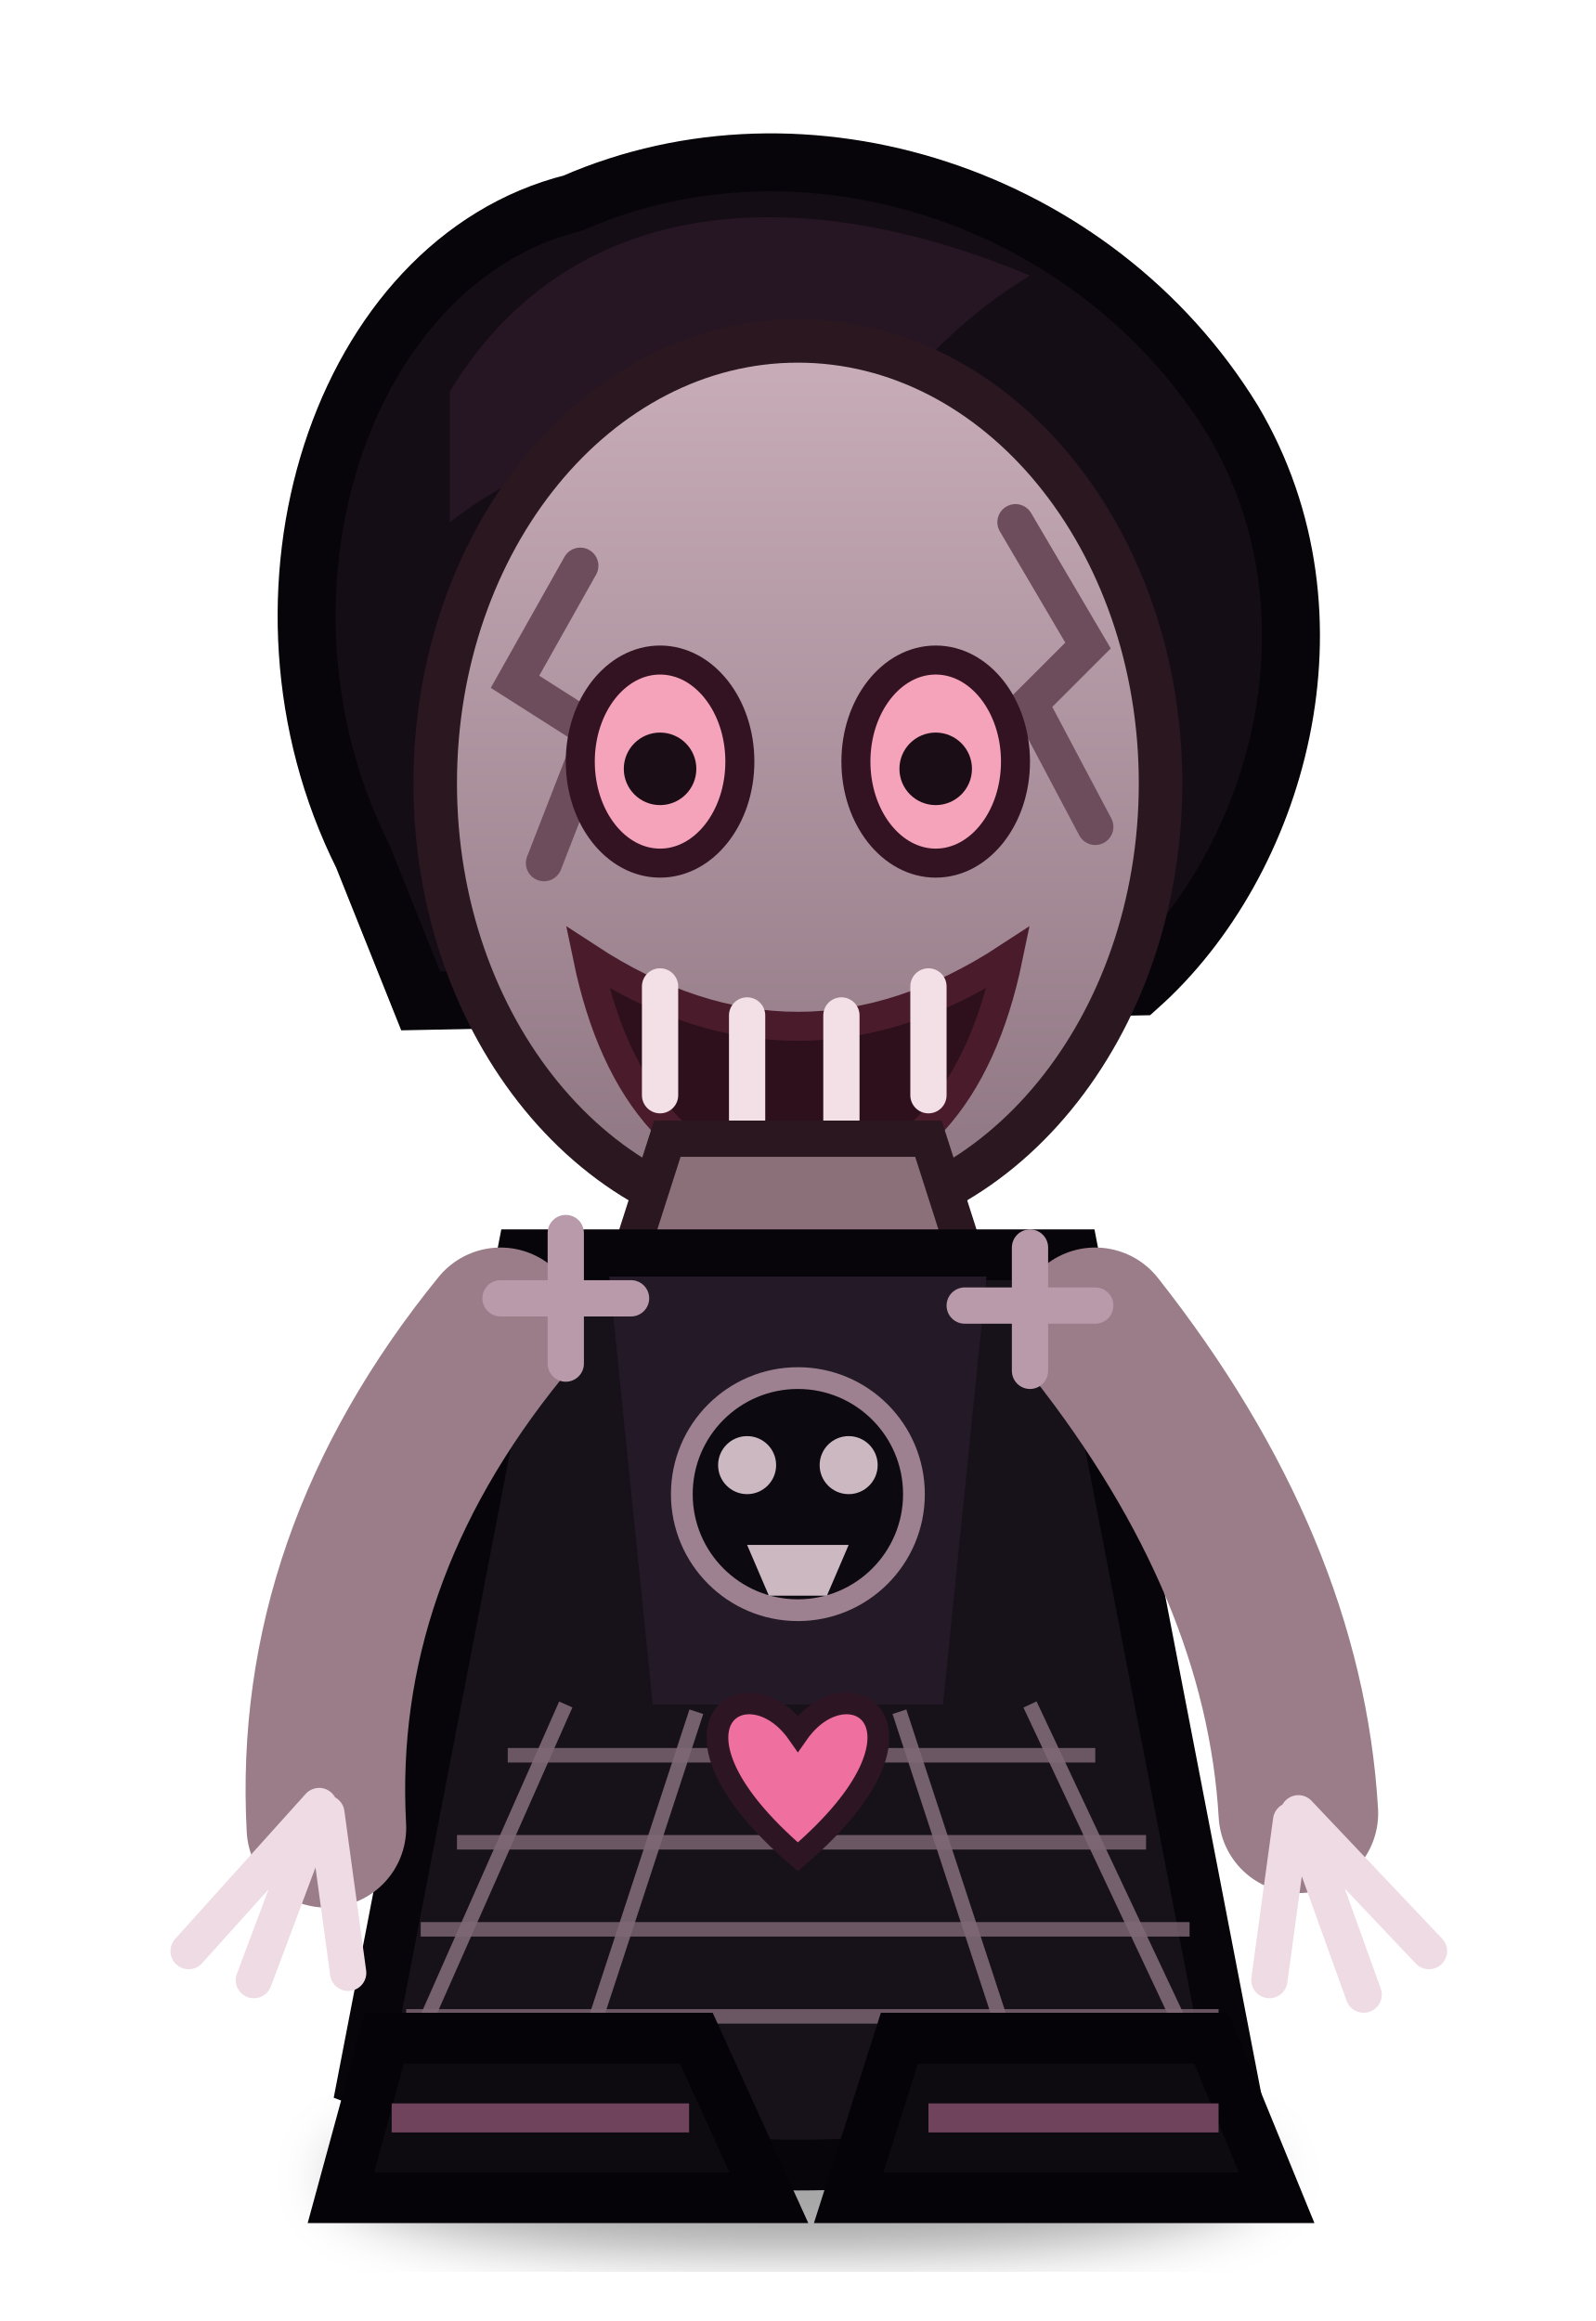
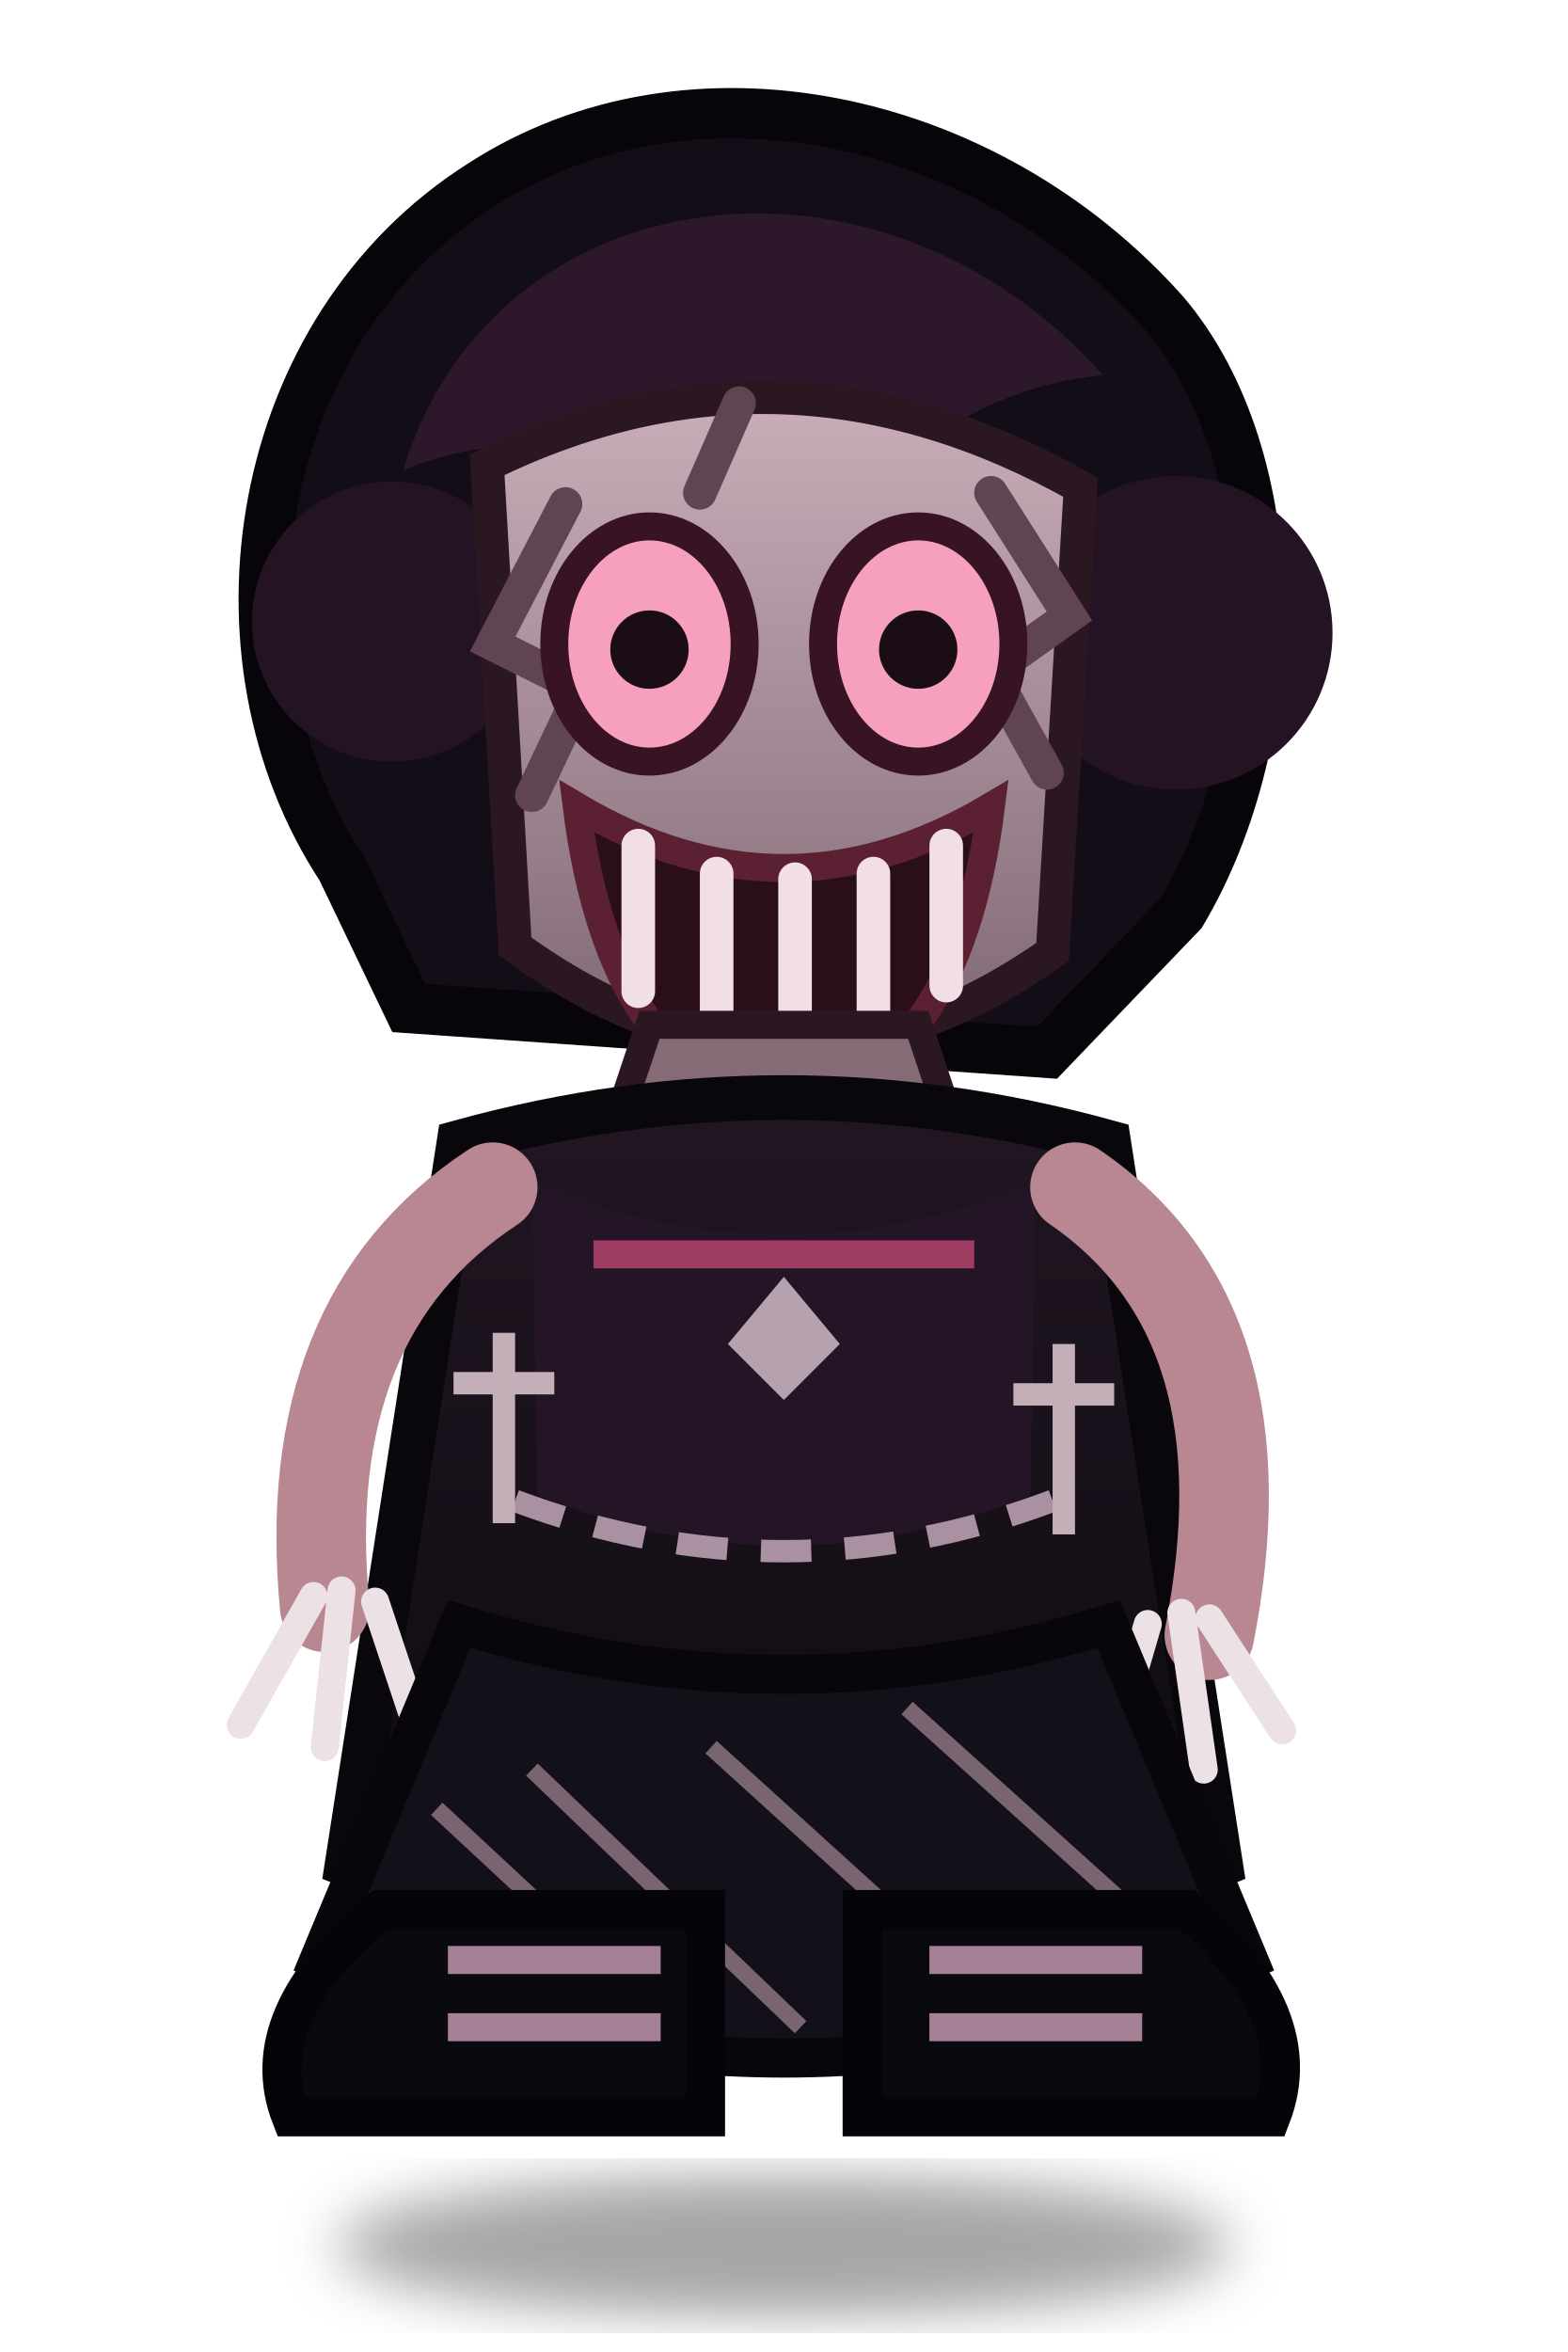
- <svg xmlns="http://www.w3.org/2000/svg" width="220" height="320" viewBox="0 0 220 320">
+ <svg xmlns="http://www.w3.org/2000/svg" width="280" height="420" viewBox="0 0 280 420">
  <defs>
-     <filter id="shadow">
-       <feGaussianBlur stdDeviation="4" />
-     </filter>
    <linearGradient id="skin" x1="0" y1="0" x2="0" y2="1">
      <stop offset="0" stop-color="#c9aeb9" />
-       <stop offset="1" stop-color="#8c7480" />
+       <stop offset="1" stop-color="#7f6875" />
    </linearGradient>
+     <linearGradient id="dress" x1="0" y1="0" x2="0" y2="1">
+       <stop offset="0" stop-color="#211622" />
+       <stop offset="1" stop-color="#0c0a10" />
+     </linearGradient>
+     <filter id="blur">
+       <feGaussianBlur stdDeviation="5" />
+     </filter>
  </defs>
-   <ellipse cx="110" cy="300" rx="64" ry="11" fill="#000" opacity=".35" filter="url(#shadow)" />
-   <path d="M50 118 C32 82 47 36 79 28 C111 14 151 27 170 58 C186 85 176 119 157 136 L58 138 Z" fill="#150d16" stroke="#07050a" stroke-width="8" />
-   <path d="M62 54 C79 26 111 25 142 38 C127 47 115 63 110 80 C94 59 79 59 62 72 Z" fill="#2a1827" opacity=".8" />
-   <ellipse cx="110" cy="108" rx="50" ry="61" fill="url(#skin)" stroke="#2a1720" stroke-width="6" />
-   <path d="M80 78 l-9 16 11 7 -7 18 M140 72 l10 17 -8 8 9 17" fill="none" stroke="#6d4d5b" stroke-width="5" stroke-linecap="round" />
-   <ellipse cx="91" cy="105" rx="11" ry="14" fill="#f5a2bb" stroke="#331322" stroke-width="4" />
-   <ellipse cx="129" cy="105" rx="11" ry="14" fill="#f5a2bb" stroke="#331322" stroke-width="4" />
-   <circle cx="91" cy="106" r="5" fill="#1a0d16" />
-   <circle cx="129" cy="106" r="5" fill="#1a0d16" />
-   <path d="M81 132 Q110 151 139 132 Q133 161 110 164 Q87 161 81 132Z" fill="#2d101b" stroke="#4a1c2b" stroke-width="4" />
-   <path d="M91 136 l0 15 M103 140 l0 16 M116 140 l0 16 M128 136 l0 15" stroke="#f3dfe6" stroke-width="5" stroke-linecap="round" />
-   <path d="M92 157 L128 157 L136 182 L84 182 Z" fill="#8b707a" stroke="#2a1720" stroke-width="5" />
-   <path d="M72 173 L148 173 L170 287 Q110 310 50 287 Z" fill="#17121a" stroke="#07050a" stroke-width="7" />
-   <path d="M84 176 L136 176 L130 235 L90 235 Z" fill="#241a27" />
-   <circle cx="110" cy="206" r="16" fill="#0c0910" stroke="#9d8190" stroke-width="3" />
-   <circle cx="103" cy="202" r="4" fill="#cbb8c1" />
-   <circle cx="117" cy="202" r="4" fill="#cbb8c1" />
-   <path d="M103 213 h14 l-3 7 h-8 z" fill="#cbb8c1" />
-   <path d="M78 235 L55 287 M96 236 L77 294 M124 236 L143 294 M142 235 L166 286" stroke="#7f6875" stroke-width="2" opacity=".9" />
-   <path d="M70 242 L151 242 M63 254 L158 254 M58 266 L164 266 M56 278 L168 278" stroke="#7f6875" stroke-width="2" opacity=".8" />
-   <path d="M69 183 Q43 215 45 252" stroke="#9a7d88" stroke-width="22" stroke-linecap="round" />
-   <path d="M151 183 Q177 216 179 250" stroke="#9a7d88" stroke-width="22" stroke-linecap="round" />
-   <path d="M44 249 l-18 20 M44 249 l-9 24 M45 250 l3 22 M179 250 l18 19 M179 250 l9 25 M178 251 l-3 22" stroke="#efdbe3" stroke-width="5" stroke-linecap="round" />
-   <path d="M53 281 h43 l10 22 H47 Z" fill="#0d0a10" stroke="#050307" stroke-width="7" />
-   <path d="M124 281 h43 l9 22 h-59 Z" fill="#0d0a10" stroke="#050307" stroke-width="7" />
-   <path d="M54 292 H95 M128 292 H168" stroke="#70435c" stroke-width="4" />
-   <path d="M78 170 v18 M69 179 h18 M142 172 v17 M133 180 h18" stroke="#b89aaa" stroke-width="5" stroke-linecap="round" />
-   <path d="M110 239 C103 229 89 238 110 256 C131 238 117 229 110 239Z" fill="#ef6f9f" stroke="#2d1524" stroke-width="3" />
+   <ellipse cx="140" cy="401" rx="80" ry="13" fill="#000" opacity=".35" filter="url(#blur)" />
+   <path d="M61 155 C36 117 45 59 86 33 C123 9 176 20 208 56 C230 82 230 131 211 163 L187 188 L73 180 Z" fill="#120d16" stroke="#07050a" stroke-width="9" />
+   <path d="M72 84 C88 31 157 22 197 67 C175 69 153 83 140 110 C120 81 96 74 72 84Z" fill="#2c182a" />
+   <circle cx="70" cy="111" r="25" fill="#241423" />
+   <circle cx="210" cy="113" r="28" fill="#241423" />
+   <path d="M87 83 Q140 57 193 87 L188 170 Q140 204 92 169Z" fill="url(#skin)" stroke="#2b1721" stroke-width="6" />
+   <path d="M101 90 l-13 25 16 8 -9 19 M177 88 l14 22 -14 10 10 18 M132 72 l-7 16" fill="none" stroke="#604452" stroke-width="6" stroke-linecap="round" />
+   <ellipse cx="116" cy="115" rx="17" ry="21" fill="#f6a0bd" stroke="#371323" stroke-width="5" />
+   <ellipse cx="164" cy="115" rx="17" ry="21" fill="#f6a0bd" stroke="#371323" stroke-width="5" />
+   <circle cx="116" cy="116" r="7" fill="#1b0d16" />
+   <circle cx="164" cy="116" r="7" fill="#1b0d16" />
+   <path d="M103 144 Q140 166 177 144 Q171 192 140 198 Q109 192 103 144Z" fill="#2a0f19" stroke="#5b2032" stroke-width="5" />
+   <path d="M114 151 l0 26 M128 156 l0 28 M142 157 l0 28 M156 156 l0 28 M169 151 l0 25" stroke="#f1dfe5" stroke-width="6" stroke-linecap="round" />
+   <path d="M116 183 L164 183 L173 210 L107 210 Z" fill="#846b76" stroke="#2b1721" stroke-width="5" />
+   <path d="M82 204 Q140 188 198 204 L218 333 Q140 365 62 333 Z" fill="url(#dress)" stroke="#09070c" stroke-width="8" />
+   <path d="M95 211 Q140 230 185 211 L184 267 Q140 285 96 267Z" fill="#241526" />
+   <path d="M106 224 h68" stroke="#9e3c61" stroke-width="5" />
+   <path d="M140 228 l-10 12 10 10 10-10z" fill="#b6a2ae" />
+   <path d="M88 212 Q53 235 58 287" fill="none" stroke="#b88791" stroke-width="16" stroke-linecap="round" />
+   <path d="M192 212 Q227 236 216 292" fill="none" stroke="#b88791" stroke-width="16" stroke-linecap="round" />
+   <path d="M56 285 l-13 23 M61 284 l-3 28 M67 286 l8 24" stroke="#ece1e4" stroke-width="5" stroke-linecap="round" />
+   <path d="M216 289 l13 20 M211 288 l4 28 M205 290 l-7 24" stroke="#ece1e4" stroke-width="5" stroke-linecap="round" />
+   <path d="M82 290 Q140 308 198 290 L223 350 Q140 385 57 350Z" fill="#131019" stroke="#08060b" stroke-width="7" />
+   <path d="M78 323 l43 40 M95 316 l48 46 M127 312 l43 39 M162 305 l40 36" stroke="#8b7380" stroke-width="3" opacity=".85" />
+   <path d="M68 341 h58 v37 h-74 q-7-18 16-37Z" fill="#0a0910" stroke="#050408" stroke-width="7" />
+   <path d="M154 341 h58 q22 19 15 37 h-73Z" fill="#0a0910" stroke="#050408" stroke-width="7" />
+   <path d="M80 350 h38 M80 362 h38 M166 350 h38 M166 362 h38" stroke="#a68196" stroke-width="5" />
+   <path d="M92 268 Q140 286 188 268" fill="none" stroke="#aa91a2" stroke-width="4" stroke-dasharray="9 6" />
+   <path d="M90 238 v34 M81 247 h18 M190 240 v34 M181 249 h18" stroke="#c4afb9" stroke-width="4" />
</svg>
